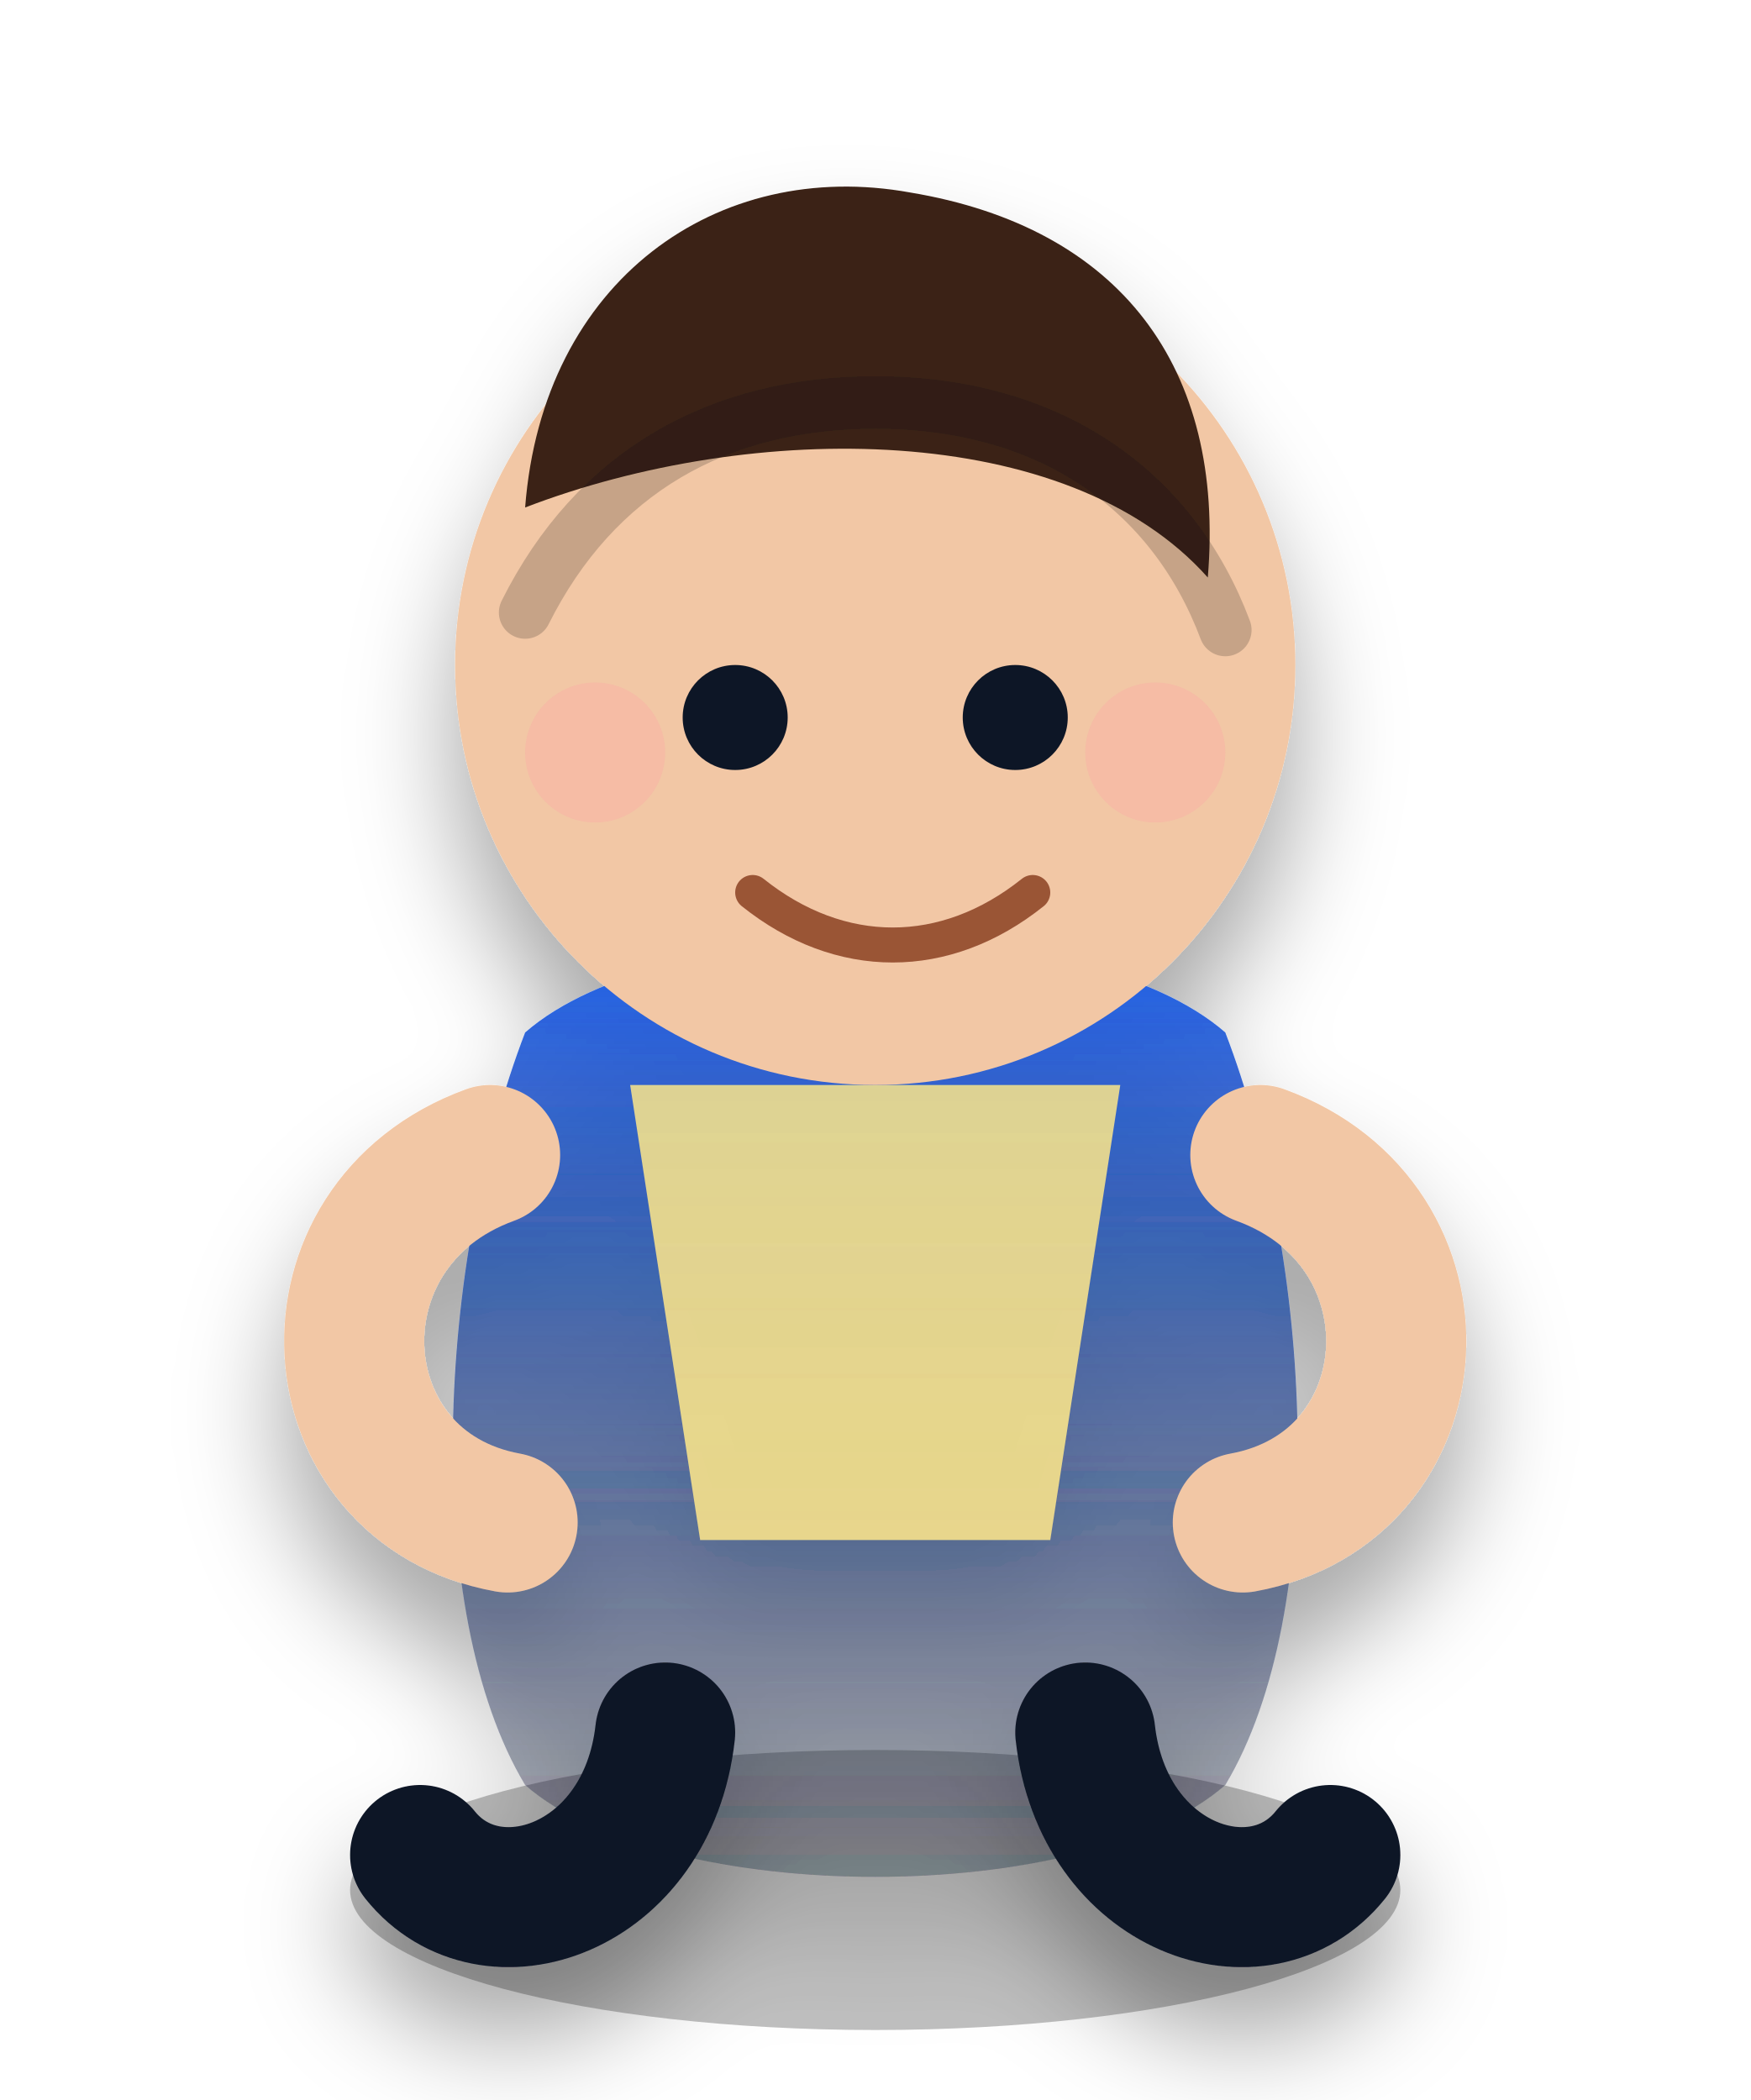
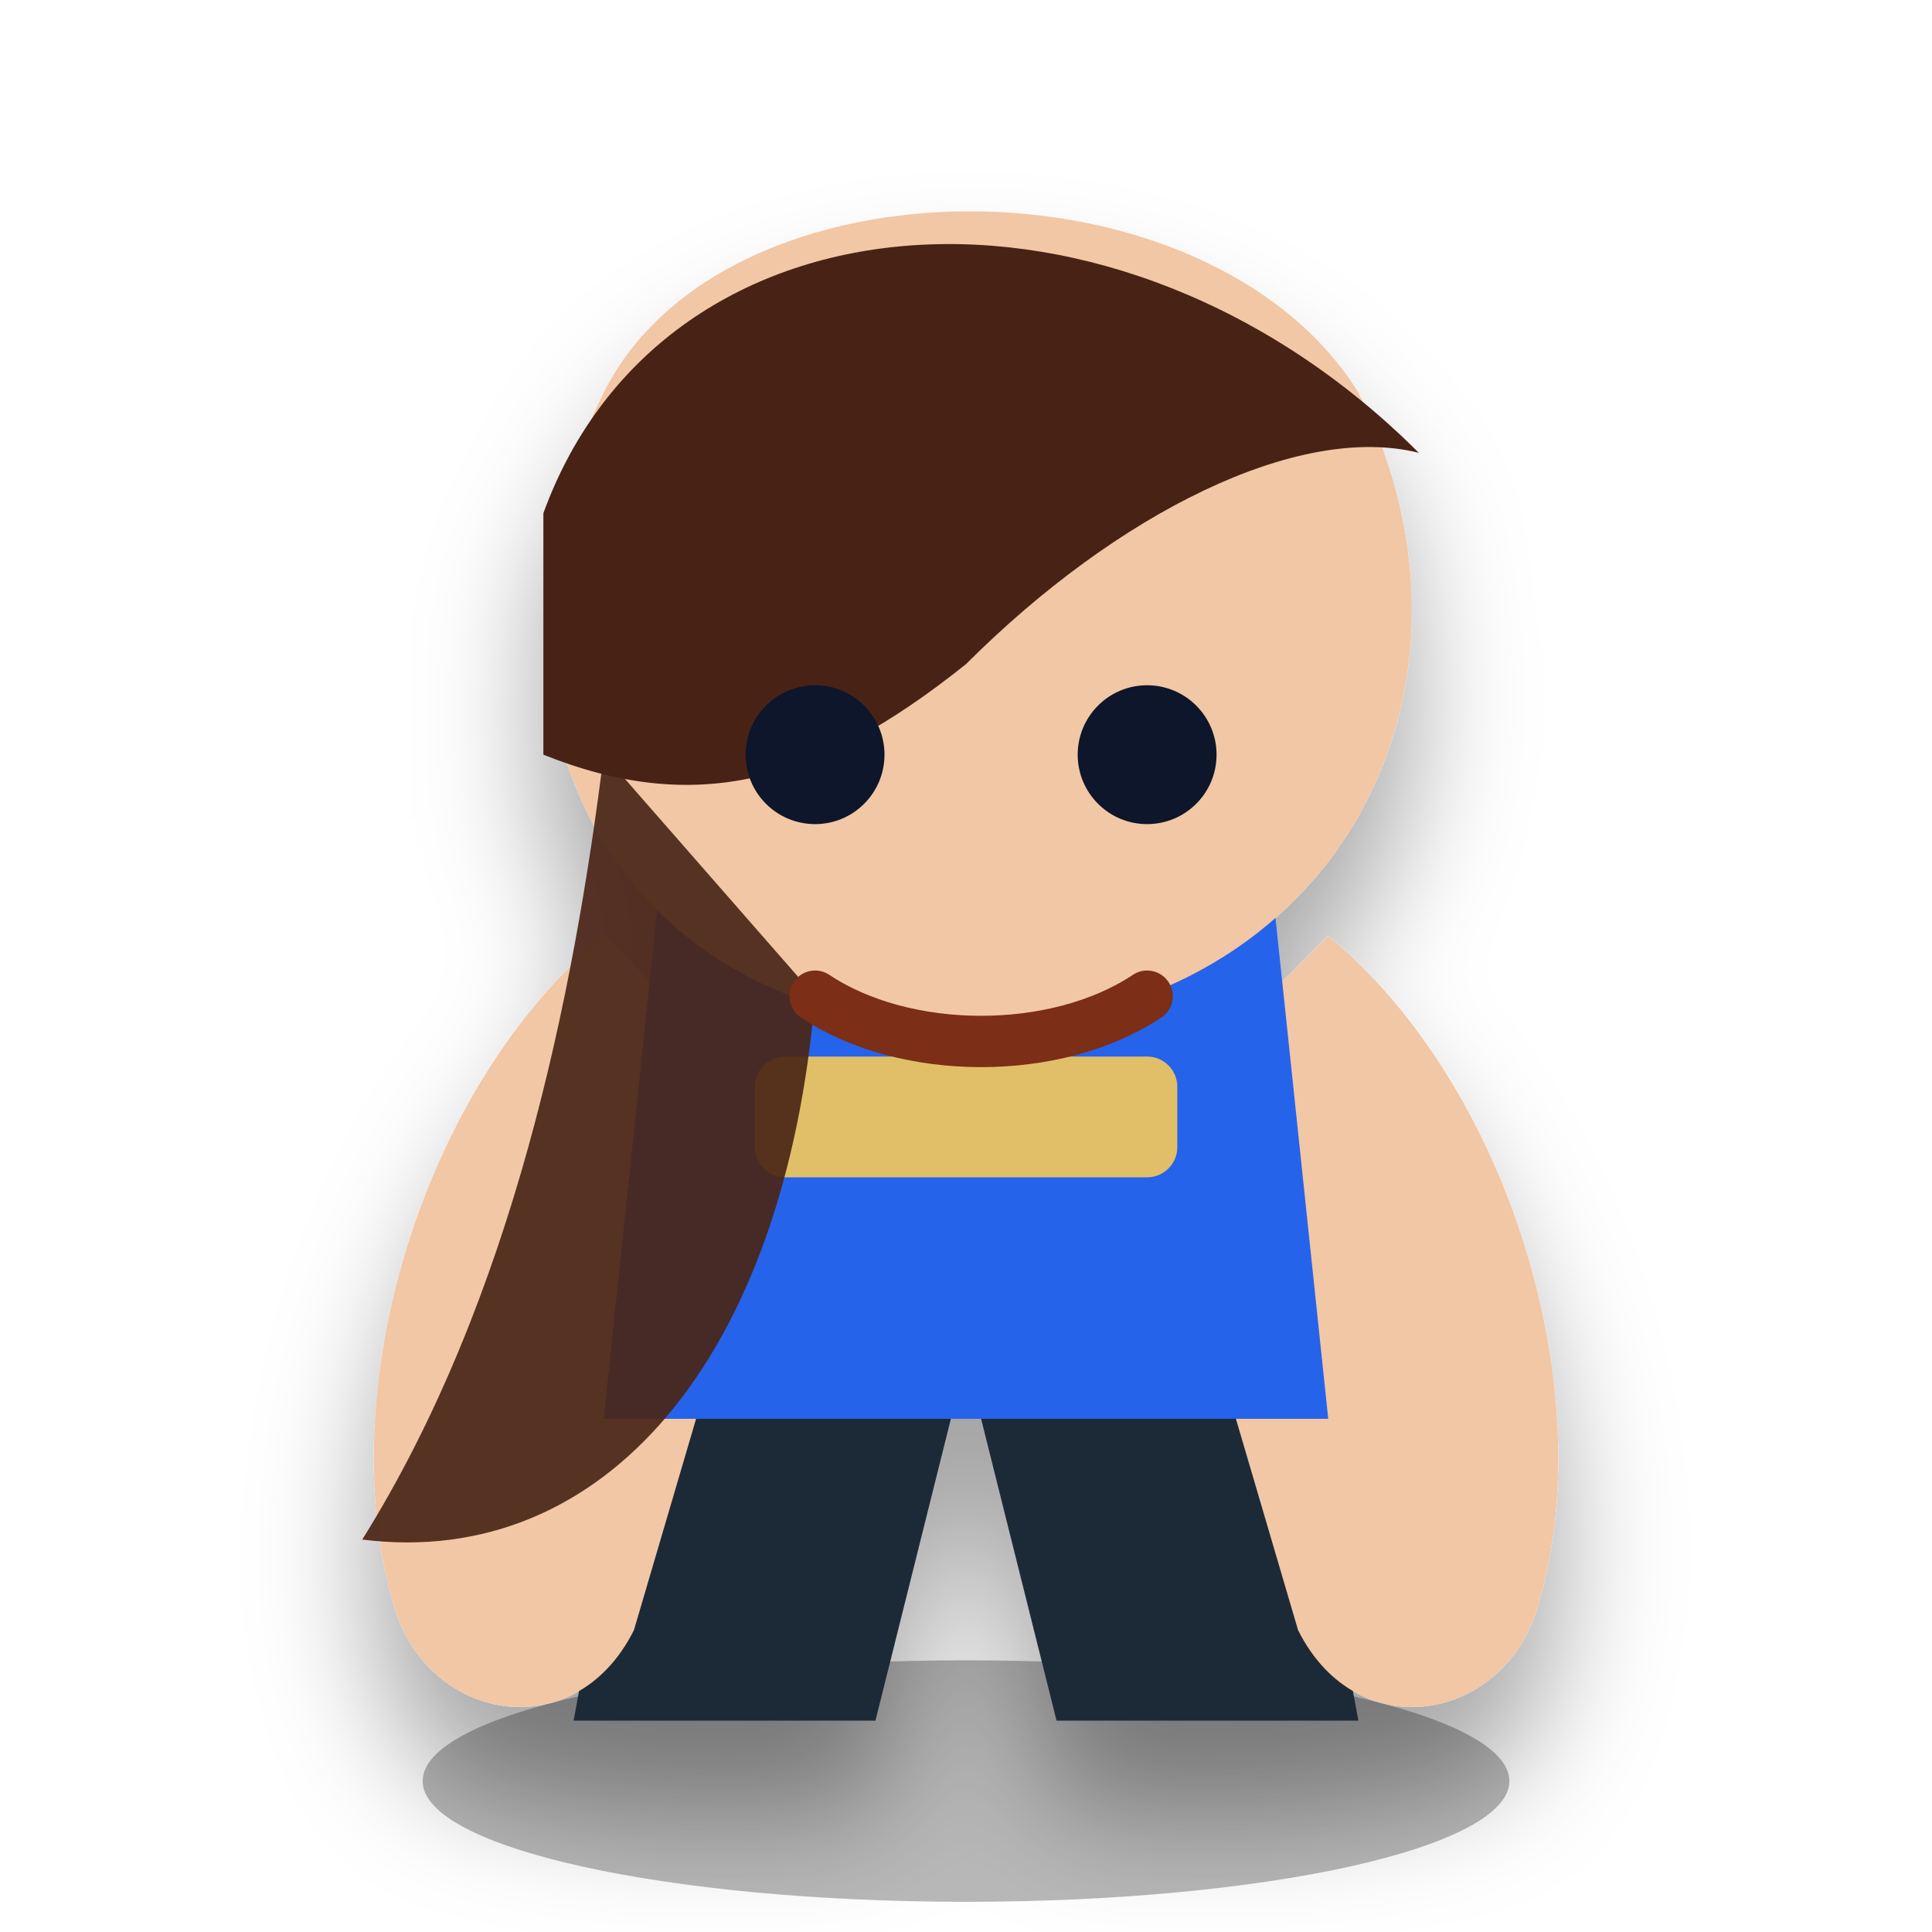
- <svg xmlns="http://www.w3.org/2000/svg" width="100" height="120" viewBox="0 0 100 120">
+ <svg xmlns="http://www.w3.org/2000/svg" viewBox="0 0 64 64" role="img" aria-label="character">
  <defs>
-     <filter id="shadow" x="-20%" y="-20%" width="140%" height="140%">
-       <feDropShadow dx="0" dy="4" stdDeviation="3" flood-color="#000" flood-opacity="0.35" />
+     <filter id="s" x="-20%" y="-20%" width="140%" height="140%">
+       <feDropShadow dx="0" dy="3" stdDeviation="2" flood-opacity=".35" />
    </filter>
-     <linearGradient id="body" x1="0" y1="0" x2="0" y2="1">
-       <stop offset="0" stop-color="#2563eb" />
-       <stop offset="1" stop-color="#111827" stop-opacity="0.3" />
-     </linearGradient>
  </defs>
-   <ellipse cx="50" cy="108" rx="30" ry="8" fill="#000" opacity="0.25" />
-   <g filter="url(#shadow)">
-     <path d="M30 59 C25 72 24 92 30 102 C38 109 62 109 70 102 C76 92 75 72 70 59 C62 52 38 52 30 59 Z" fill="url(#body)" />
-     <path d="M36 62 L64 62 L60 88 L40 88 Z" fill="#fde68a" opacity="0.85" />
-     <path d="M28 66 C17 70 18 85 29 87" fill="none" stroke="#f2c7a5" stroke-width="8" stroke-linecap="round" />
-     <path d="M72 66 C83 70 82 85 71 87" fill="none" stroke="#f2c7a5" stroke-width="8" stroke-linecap="round" />
-     <path d="M38 99 C37 108 28 111 24 106" fill="none" stroke="#111827" stroke-width="8" stroke-linecap="round" />
-     <path d="M62 99 C63 108 72 111 76 106" fill="none" stroke="#111827" stroke-width="8" stroke-linecap="round" />
-     <circle cx="50" cy="38" r="24" fill="#f2c7a5" />
-     <path d="M30 29 C31 16 41 9 52 11 C64 13 70 21 69 33 C61 24 43 24 30 29 Z" fill="#3b2416" />
-     <path d="M30 35 C34 27 41 23 50 23 C60 23 67 28 70 36" fill="none" stroke="rgba(0,0,0,.18)" stroke-width="3" stroke-linecap="round" />
-     <circle cx="42" cy="41" r="3" fill="#111827" />
-     <circle cx="58" cy="41" r="3" fill="#111827" />
-     <path d="M43 51 C48 55 54 55 59 51" fill="none" stroke="#7c2d12" stroke-width="2" stroke-linecap="round" opacity="0.75" />
-     <circle cx="34" cy="43" r="4" fill="#fca5a5" opacity="0.35" />
-     <circle cx="66" cy="43" r="4" fill="#fca5a5" opacity="0.35" />
+   <ellipse cx="32" cy="59" rx="18" ry="4" fill="#000" opacity=".28" />
+   <g filter="url(#s)">
+     <path d="M24 30 L40 30 L45 57 L35 57 L32 45 L29 57 L19 57 Z" fill="#1f2937" />
+     <path d="M20 31 C14 36 11 46 13 53 C14 57 19 58 21 54 L26 37 Z" fill="#f2c7a5" />
+     <path d="M44 31 C50 36 53 46 51 53 C50 57 45 58 43 54 L38 37 Z" fill="#f2c7a5" />
+     <path d="M22 28 L42 28 L44 47 L20 47 Z" fill="#2563eb" />
+     <rect x="25" y="35" width="14" height="4" rx="1" fill="#f5c95a" opacity=".9" />
+     <path d="M20 13 C24 5 40 5 45 13 C50 23 44 34 32 34 C20 34 15 23 20 13 Z" fill="#f2c7a5" />
+     <path d="M18 17 C22 6 37 5 47 15 C43 14 37 17 32 22 C27 26 23 27 18 25 Z" fill="#4a2415" />
+     <path d="M20 25 C19 33 17 43 12 51 C20 52 26 45 27 33 Z" fill="#4a2415" opacity=".92" />
+     <circle cx="27" cy="25" r="2.3" fill="#0f172a" />
+     <circle cx="38" cy="25" r="2.3" fill="#0f172a" />
+     <path d="M27 33 C30 35 35 35 38 33" fill="none" stroke="#7c2d12" stroke-width="1.7" stroke-linecap="round" />
  </g>
</svg>
